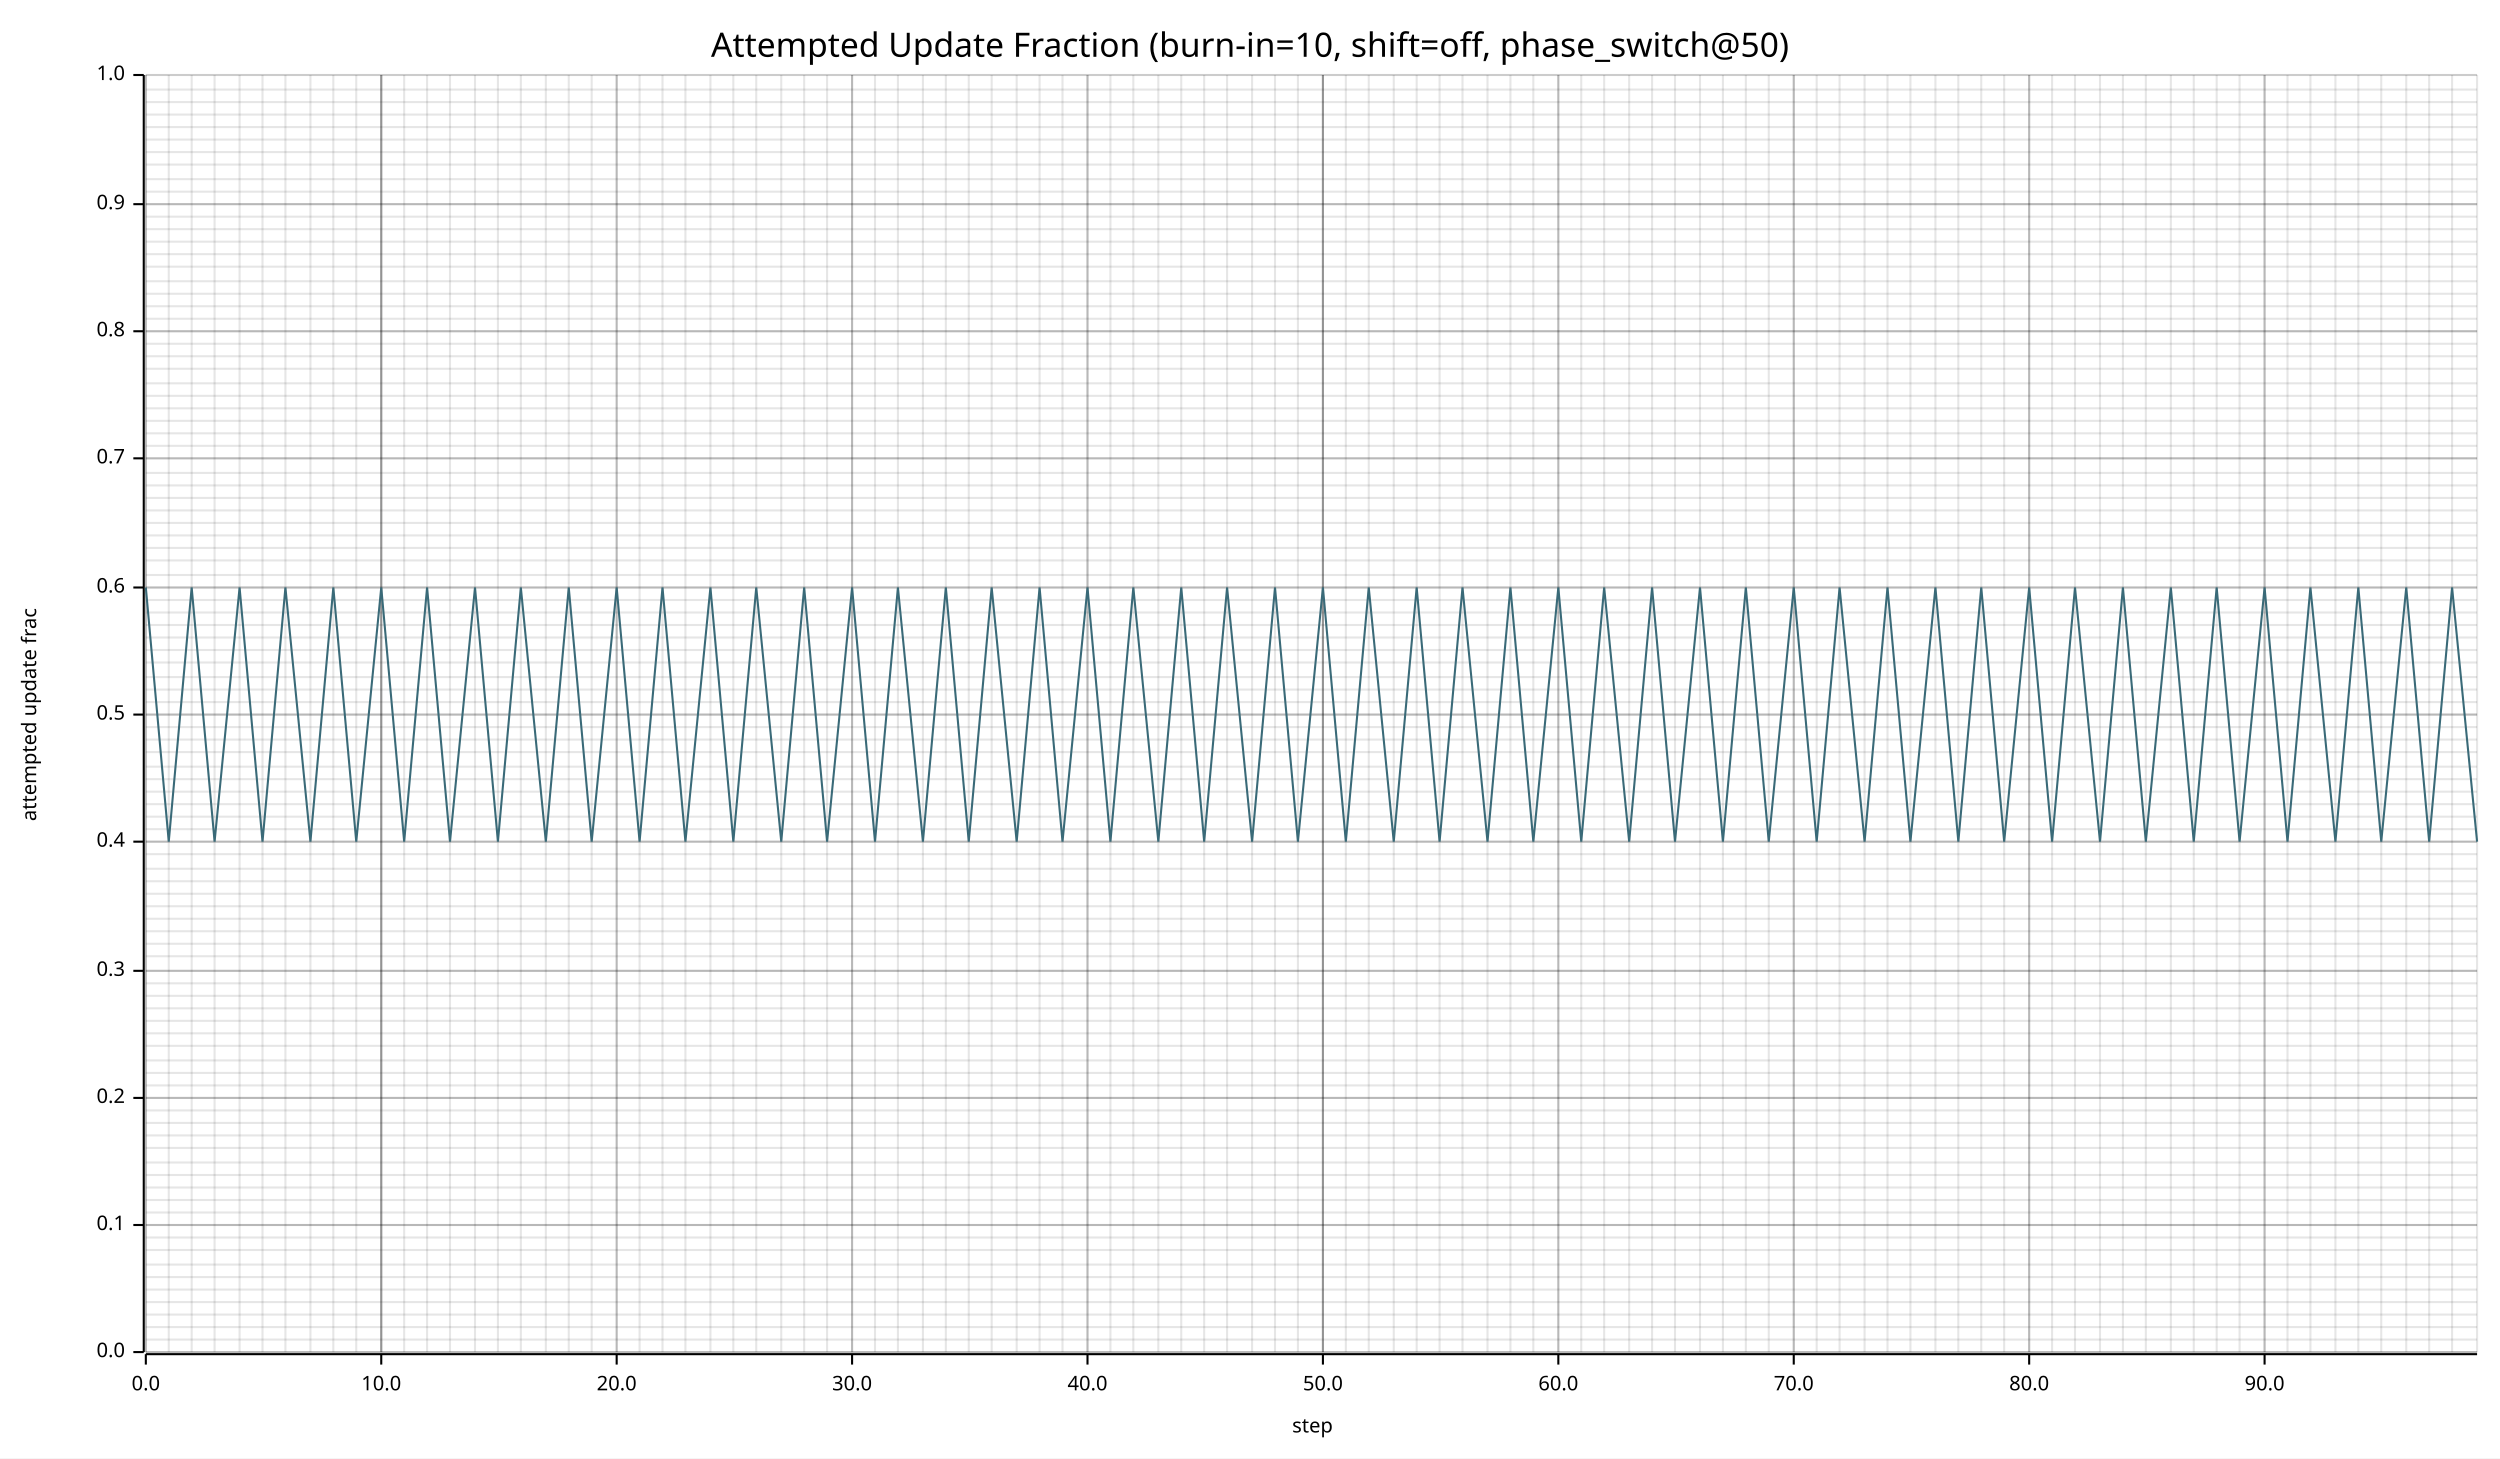
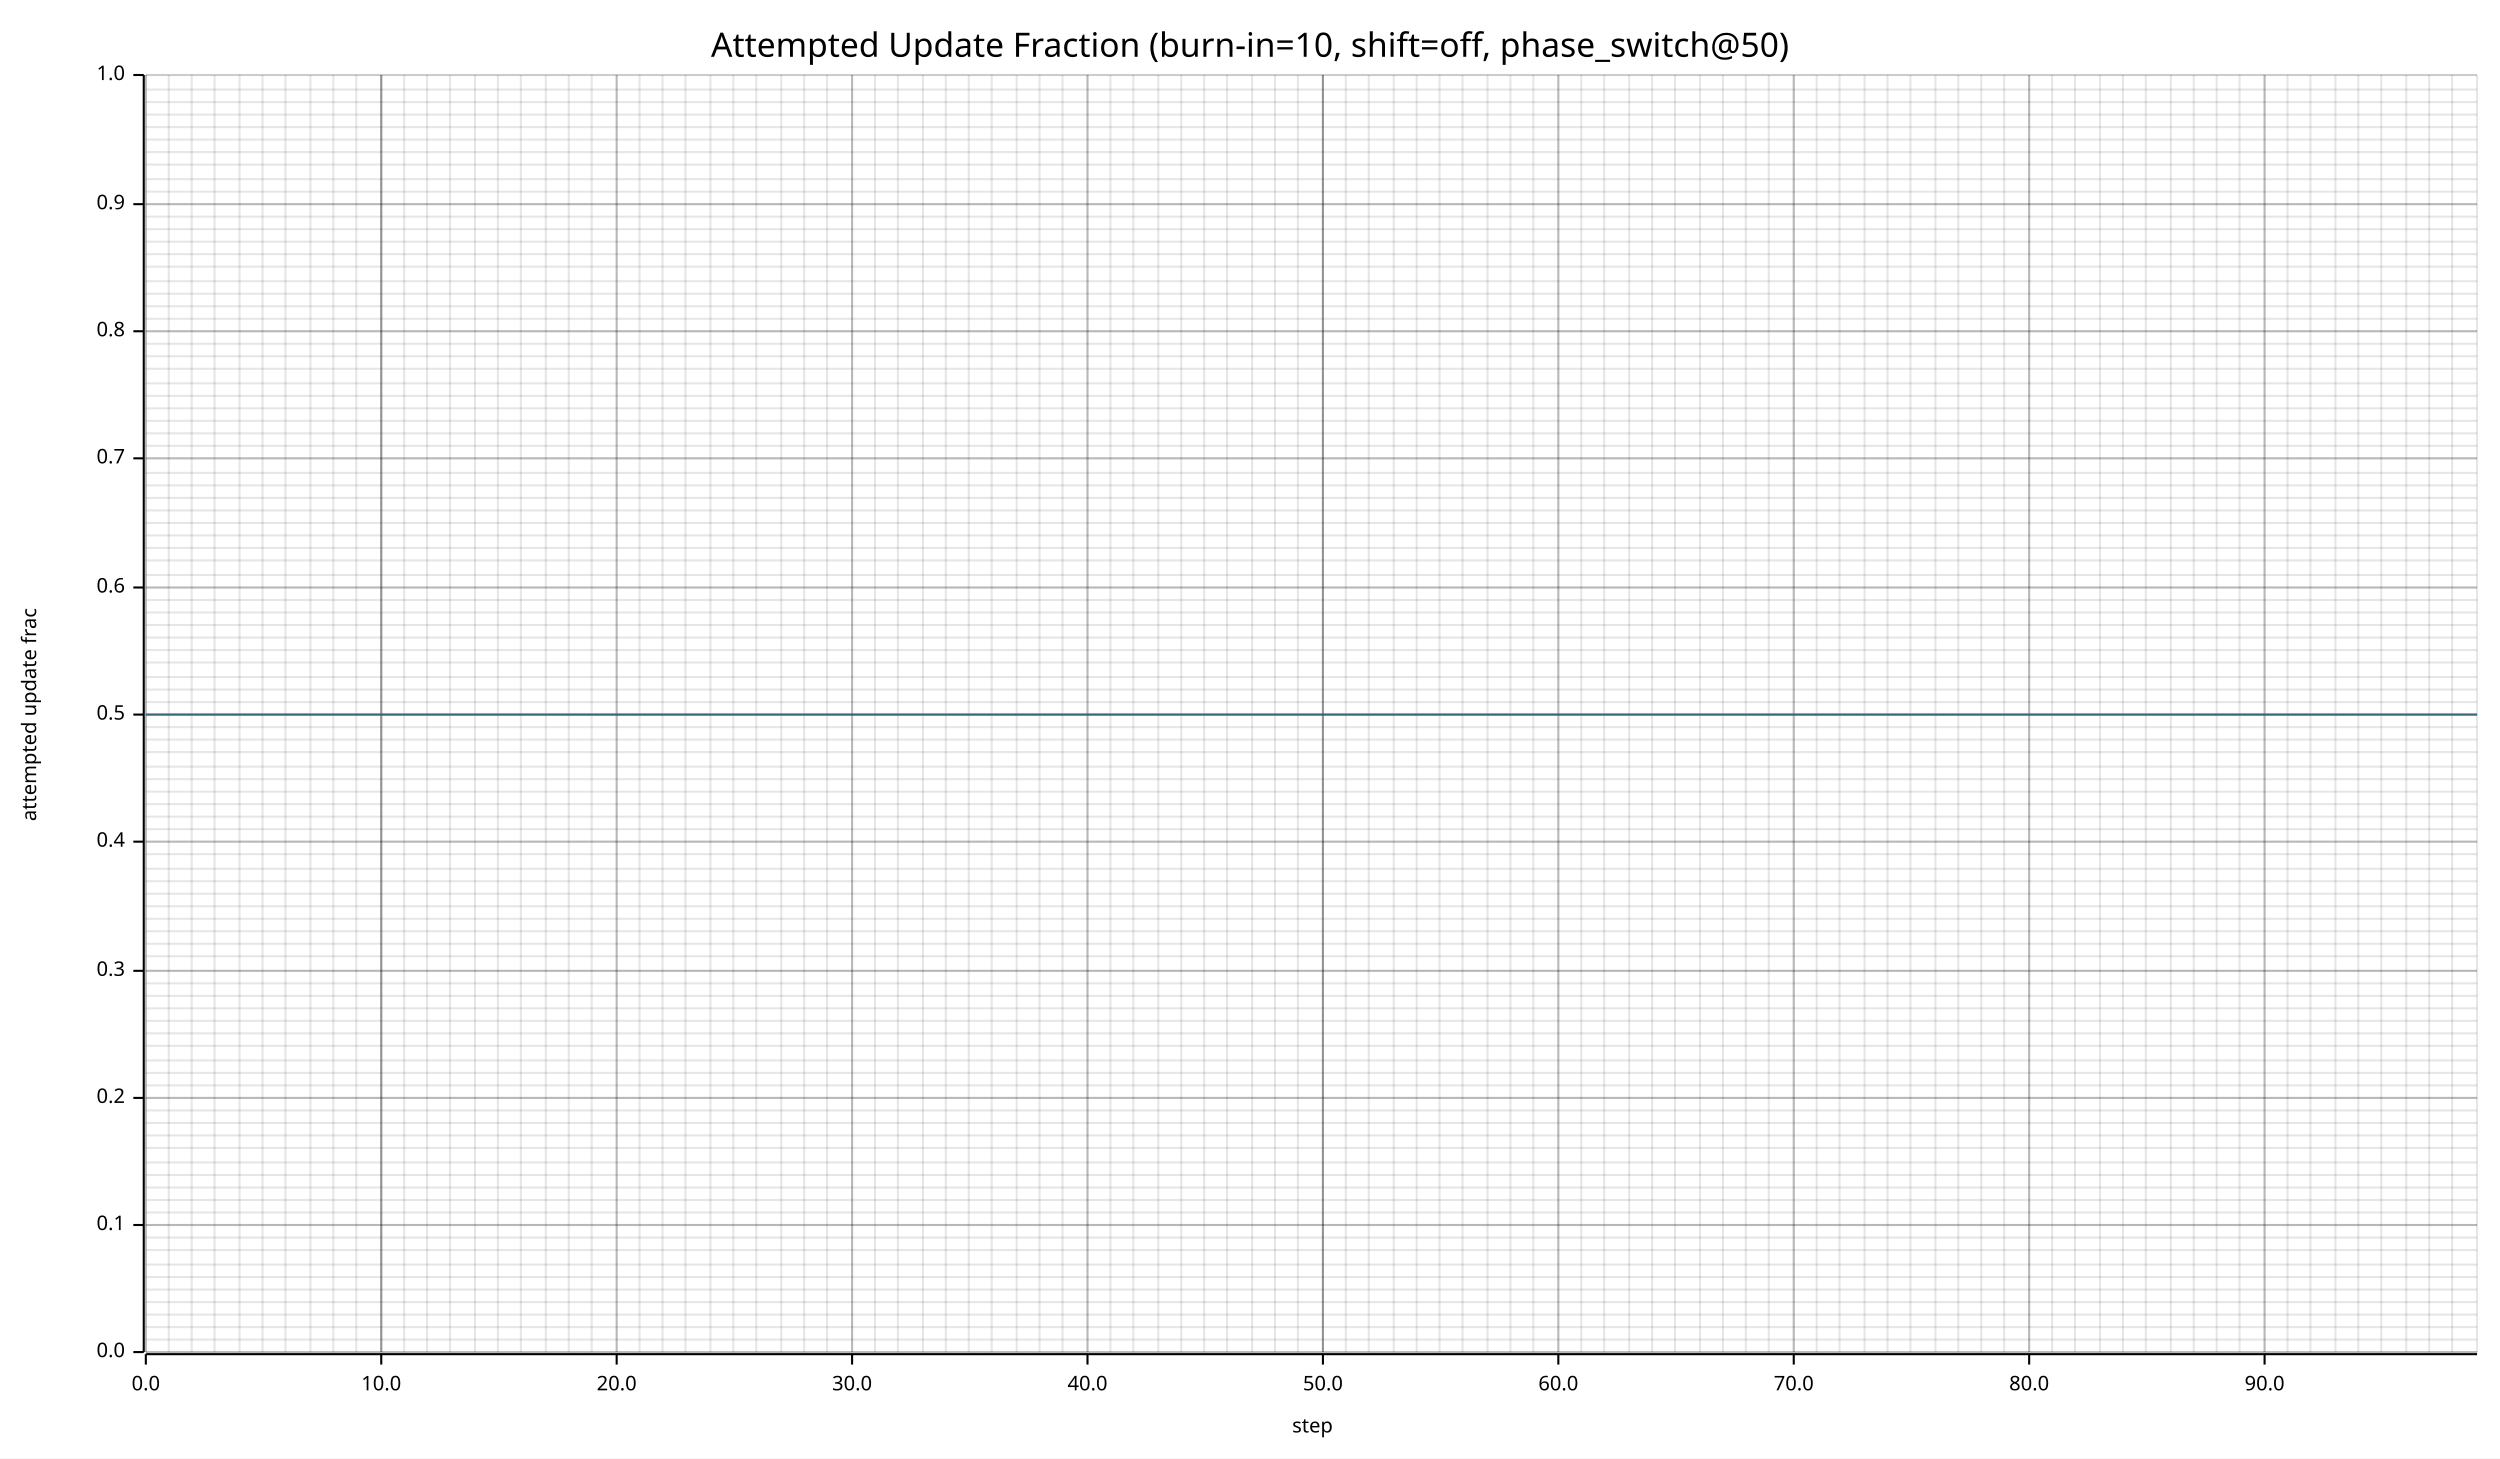
<svg xmlns="http://www.w3.org/2000/svg" width="1200" height="700" viewBox="0 0 1200 700">
  <rect x="0" y="0" width="1200" height="700" opacity="1" fill="#FFFFFF" stroke="none" />
  <text x="600" y="15" dy="0.76em" text-anchor="middle" font-family="sans-serif" font-size="16.129" opacity="1" fill="#000000">
Attempted Update Fraction (burn-in=10, shift=off, phase_switch@50)
</text>
  <line opacity="0.1" stroke="#000000" stroke-width="1" x1="70" y1="649" x2="70" y2="36" />
  <line opacity="0.1" stroke="#000000" stroke-width="1" x1="81" y1="649" x2="81" y2="36" />
  <line opacity="0.1" stroke="#000000" stroke-width="1" x1="92" y1="649" x2="92" y2="36" />
  <line opacity="0.1" stroke="#000000" stroke-width="1" x1="103" y1="649" x2="103" y2="36" />
  <line opacity="0.1" stroke="#000000" stroke-width="1" x1="115" y1="649" x2="115" y2="36" />
  <line opacity="0.1" stroke="#000000" stroke-width="1" x1="126" y1="649" x2="126" y2="36" />
  <line opacity="0.1" stroke="#000000" stroke-width="1" x1="137" y1="649" x2="137" y2="36" />
  <line opacity="0.1" stroke="#000000" stroke-width="1" x1="149" y1="649" x2="149" y2="36" />
  <line opacity="0.1" stroke="#000000" stroke-width="1" x1="160" y1="649" x2="160" y2="36" />
  <line opacity="0.1" stroke="#000000" stroke-width="1" x1="171" y1="649" x2="171" y2="36" />
  <line opacity="0.1" stroke="#000000" stroke-width="1" x1="183" y1="649" x2="183" y2="36" />
  <line opacity="0.1" stroke="#000000" stroke-width="1" x1="194" y1="649" x2="194" y2="36" />
  <line opacity="0.1" stroke="#000000" stroke-width="1" x1="205" y1="649" x2="205" y2="36" />
  <line opacity="0.1" stroke="#000000" stroke-width="1" x1="216" y1="649" x2="216" y2="36" />
  <line opacity="0.1" stroke="#000000" stroke-width="1" x1="228" y1="649" x2="228" y2="36" />
  <line opacity="0.1" stroke="#000000" stroke-width="1" x1="239" y1="649" x2="239" y2="36" />
  <line opacity="0.1" stroke="#000000" stroke-width="1" x1="250" y1="649" x2="250" y2="36" />
  <line opacity="0.1" stroke="#000000" stroke-width="1" x1="262" y1="649" x2="262" y2="36" />
  <line opacity="0.1" stroke="#000000" stroke-width="1" x1="273" y1="649" x2="273" y2="36" />
  <line opacity="0.1" stroke="#000000" stroke-width="1" x1="284" y1="649" x2="284" y2="36" />
  <line opacity="0.1" stroke="#000000" stroke-width="1" x1="296" y1="649" x2="296" y2="36" />
  <line opacity="0.1" stroke="#000000" stroke-width="1" x1="307" y1="649" x2="307" y2="36" />
  <line opacity="0.1" stroke="#000000" stroke-width="1" x1="318" y1="649" x2="318" y2="36" />
  <line opacity="0.1" stroke="#000000" stroke-width="1" x1="329" y1="649" x2="329" y2="36" />
  <line opacity="0.1" stroke="#000000" stroke-width="1" x1="341" y1="649" x2="341" y2="36" />
  <line opacity="0.1" stroke="#000000" stroke-width="1" x1="352" y1="649" x2="352" y2="36" />
  <line opacity="0.1" stroke="#000000" stroke-width="1" x1="363" y1="649" x2="363" y2="36" />
  <line opacity="0.1" stroke="#000000" stroke-width="1" x1="375" y1="649" x2="375" y2="36" />
  <line opacity="0.1" stroke="#000000" stroke-width="1" x1="386" y1="649" x2="386" y2="36" />
  <line opacity="0.1" stroke="#000000" stroke-width="1" x1="397" y1="649" x2="397" y2="36" />
  <line opacity="0.1" stroke="#000000" stroke-width="1" x1="409" y1="649" x2="409" y2="36" />
  <line opacity="0.1" stroke="#000000" stroke-width="1" x1="420" y1="649" x2="420" y2="36" />
  <line opacity="0.1" stroke="#000000" stroke-width="1" x1="431" y1="649" x2="431" y2="36" />
  <line opacity="0.1" stroke="#000000" stroke-width="1" x1="443" y1="649" x2="443" y2="36" />
  <line opacity="0.1" stroke="#000000" stroke-width="1" x1="454" y1="649" x2="454" y2="36" />
  <line opacity="0.1" stroke="#000000" stroke-width="1" x1="465" y1="649" x2="465" y2="36" />
  <line opacity="0.1" stroke="#000000" stroke-width="1" x1="476" y1="649" x2="476" y2="36" />
  <line opacity="0.1" stroke="#000000" stroke-width="1" x1="488" y1="649" x2="488" y2="36" />
  <line opacity="0.1" stroke="#000000" stroke-width="1" x1="499" y1="649" x2="499" y2="36" />
  <line opacity="0.1" stroke="#000000" stroke-width="1" x1="510" y1="649" x2="510" y2="36" />
  <line opacity="0.1" stroke="#000000" stroke-width="1" x1="522" y1="649" x2="522" y2="36" />
  <line opacity="0.1" stroke="#000000" stroke-width="1" x1="533" y1="649" x2="533" y2="36" />
  <line opacity="0.1" stroke="#000000" stroke-width="1" x1="544" y1="649" x2="544" y2="36" />
  <line opacity="0.1" stroke="#000000" stroke-width="1" x1="556" y1="649" x2="556" y2="36" />
  <line opacity="0.1" stroke="#000000" stroke-width="1" x1="567" y1="649" x2="567" y2="36" />
  <line opacity="0.1" stroke="#000000" stroke-width="1" x1="578" y1="649" x2="578" y2="36" />
  <line opacity="0.1" stroke="#000000" stroke-width="1" x1="589" y1="649" x2="589" y2="36" />
  <line opacity="0.1" stroke="#000000" stroke-width="1" x1="601" y1="649" x2="601" y2="36" />
  <line opacity="0.1" stroke="#000000" stroke-width="1" x1="612" y1="649" x2="612" y2="36" />
  <line opacity="0.1" stroke="#000000" stroke-width="1" x1="623" y1="649" x2="623" y2="36" />
  <line opacity="0.1" stroke="#000000" stroke-width="1" x1="635" y1="649" x2="635" y2="36" />
  <line opacity="0.1" stroke="#000000" stroke-width="1" x1="646" y1="649" x2="646" y2="36" />
  <line opacity="0.1" stroke="#000000" stroke-width="1" x1="657" y1="649" x2="657" y2="36" />
  <line opacity="0.1" stroke="#000000" stroke-width="1" x1="669" y1="649" x2="669" y2="36" />
  <line opacity="0.1" stroke="#000000" stroke-width="1" x1="680" y1="649" x2="680" y2="36" />
  <line opacity="0.1" stroke="#000000" stroke-width="1" x1="691" y1="649" x2="691" y2="36" />
  <line opacity="0.1" stroke="#000000" stroke-width="1" x1="702" y1="649" x2="702" y2="36" />
  <line opacity="0.1" stroke="#000000" stroke-width="1" x1="714" y1="649" x2="714" y2="36" />
  <line opacity="0.1" stroke="#000000" stroke-width="1" x1="725" y1="649" x2="725" y2="36" />
  <line opacity="0.1" stroke="#000000" stroke-width="1" x1="736" y1="649" x2="736" y2="36" />
  <line opacity="0.1" stroke="#000000" stroke-width="1" x1="748" y1="649" x2="748" y2="36" />
  <line opacity="0.1" stroke="#000000" stroke-width="1" x1="759" y1="649" x2="759" y2="36" />
  <line opacity="0.1" stroke="#000000" stroke-width="1" x1="770" y1="649" x2="770" y2="36" />
  <line opacity="0.1" stroke="#000000" stroke-width="1" x1="782" y1="649" x2="782" y2="36" />
  <line opacity="0.1" stroke="#000000" stroke-width="1" x1="793" y1="649" x2="793" y2="36" />
  <line opacity="0.1" stroke="#000000" stroke-width="1" x1="804" y1="649" x2="804" y2="36" />
  <line opacity="0.1" stroke="#000000" stroke-width="1" x1="816" y1="649" x2="816" y2="36" />
  <line opacity="0.1" stroke="#000000" stroke-width="1" x1="827" y1="649" x2="827" y2="36" />
  <line opacity="0.1" stroke="#000000" stroke-width="1" x1="838" y1="649" x2="838" y2="36" />
  <line opacity="0.1" stroke="#000000" stroke-width="1" x1="849" y1="649" x2="849" y2="36" />
  <line opacity="0.1" stroke="#000000" stroke-width="1" x1="861" y1="649" x2="861" y2="36" />
  <line opacity="0.1" stroke="#000000" stroke-width="1" x1="872" y1="649" x2="872" y2="36" />
  <line opacity="0.1" stroke="#000000" stroke-width="1" x1="883" y1="649" x2="883" y2="36" />
  <line opacity="0.1" stroke="#000000" stroke-width="1" x1="895" y1="649" x2="895" y2="36" />
  <line opacity="0.1" stroke="#000000" stroke-width="1" x1="906" y1="649" x2="906" y2="36" />
  <line opacity="0.1" stroke="#000000" stroke-width="1" x1="917" y1="649" x2="917" y2="36" />
  <line opacity="0.1" stroke="#000000" stroke-width="1" x1="929" y1="649" x2="929" y2="36" />
  <line opacity="0.1" stroke="#000000" stroke-width="1" x1="940" y1="649" x2="940" y2="36" />
  <line opacity="0.1" stroke="#000000" stroke-width="1" x1="951" y1="649" x2="951" y2="36" />
  <line opacity="0.1" stroke="#000000" stroke-width="1" x1="962" y1="649" x2="962" y2="36" />
  <line opacity="0.1" stroke="#000000" stroke-width="1" x1="974" y1="649" x2="974" y2="36" />
  <line opacity="0.1" stroke="#000000" stroke-width="1" x1="985" y1="649" x2="985" y2="36" />
  <line opacity="0.1" stroke="#000000" stroke-width="1" x1="996" y1="649" x2="996" y2="36" />
  <line opacity="0.1" stroke="#000000" stroke-width="1" x1="1008" y1="649" x2="1008" y2="36" />
  <line opacity="0.1" stroke="#000000" stroke-width="1" x1="1019" y1="649" x2="1019" y2="36" />
  <line opacity="0.1" stroke="#000000" stroke-width="1" x1="1030" y1="649" x2="1030" y2="36" />
  <line opacity="0.1" stroke="#000000" stroke-width="1" x1="1042" y1="649" x2="1042" y2="36" />
  <line opacity="0.1" stroke="#000000" stroke-width="1" x1="1053" y1="649" x2="1053" y2="36" />
  <line opacity="0.1" stroke="#000000" stroke-width="1" x1="1064" y1="649" x2="1064" y2="36" />
  <line opacity="0.1" stroke="#000000" stroke-width="1" x1="1075" y1="649" x2="1075" y2="36" />
  <line opacity="0.1" stroke="#000000" stroke-width="1" x1="1087" y1="649" x2="1087" y2="36" />
  <line opacity="0.1" stroke="#000000" stroke-width="1" x1="1098" y1="649" x2="1098" y2="36" />
  <line opacity="0.1" stroke="#000000" stroke-width="1" x1="1109" y1="649" x2="1109" y2="36" />
  <line opacity="0.1" stroke="#000000" stroke-width="1" x1="1121" y1="649" x2="1121" y2="36" />
  <line opacity="0.1" stroke="#000000" stroke-width="1" x1="1132" y1="649" x2="1132" y2="36" />
  <line opacity="0.1" stroke="#000000" stroke-width="1" x1="1143" y1="649" x2="1143" y2="36" />
  <line opacity="0.1" stroke="#000000" stroke-width="1" x1="1155" y1="649" x2="1155" y2="36" />
  <line opacity="0.1" stroke="#000000" stroke-width="1" x1="1166" y1="649" x2="1166" y2="36" />
  <line opacity="0.1" stroke="#000000" stroke-width="1" x1="1177" y1="649" x2="1177" y2="36" />
  <line opacity="0.1" stroke="#000000" stroke-width="1" x1="1189" y1="649" x2="1189" y2="36" />
  <line opacity="0.1" stroke="#000000" stroke-width="1" x1="70" y1="649" x2="1189" y2="649" />
  <line opacity="0.1" stroke="#000000" stroke-width="1" x1="70" y1="643" x2="1189" y2="643" />
  <line opacity="0.1" stroke="#000000" stroke-width="1" x1="70" y1="637" x2="1189" y2="637" />
  <line opacity="0.1" stroke="#000000" stroke-width="1" x1="70" y1="631" x2="1189" y2="631" />
  <line opacity="0.1" stroke="#000000" stroke-width="1" x1="70" y1="625" x2="1189" y2="625" />
  <line opacity="0.1" stroke="#000000" stroke-width="1" x1="70" y1="619" x2="1189" y2="619" />
  <line opacity="0.1" stroke="#000000" stroke-width="1" x1="70" y1="613" x2="1189" y2="613" />
  <line opacity="0.1" stroke="#000000" stroke-width="1" x1="70" y1="607" x2="1189" y2="607" />
  <line opacity="0.1" stroke="#000000" stroke-width="1" x1="70" y1="600" x2="1189" y2="600" />
  <line opacity="0.1" stroke="#000000" stroke-width="1" x1="70" y1="594" x2="1189" y2="594" />
  <line opacity="0.1" stroke="#000000" stroke-width="1" x1="70" y1="588" x2="1189" y2="588" />
  <line opacity="0.1" stroke="#000000" stroke-width="1" x1="70" y1="582" x2="1189" y2="582" />
  <line opacity="0.1" stroke="#000000" stroke-width="1" x1="70" y1="576" x2="1189" y2="576" />
  <line opacity="0.1" stroke="#000000" stroke-width="1" x1="70" y1="570" x2="1189" y2="570" />
  <line opacity="0.1" stroke="#000000" stroke-width="1" x1="70" y1="564" x2="1189" y2="564" />
  <line opacity="0.1" stroke="#000000" stroke-width="1" x1="70" y1="558" x2="1189" y2="558" />
  <line opacity="0.1" stroke="#000000" stroke-width="1" x1="70" y1="551" x2="1189" y2="551" />
  <line opacity="0.1" stroke="#000000" stroke-width="1" x1="70" y1="545" x2="1189" y2="545" />
  <line opacity="0.1" stroke="#000000" stroke-width="1" x1="70" y1="539" x2="1189" y2="539" />
  <line opacity="0.1" stroke="#000000" stroke-width="1" x1="70" y1="533" x2="1189" y2="533" />
  <line opacity="0.1" stroke="#000000" stroke-width="1" x1="70" y1="527" x2="1189" y2="527" />
  <line opacity="0.1" stroke="#000000" stroke-width="1" x1="70" y1="521" x2="1189" y2="521" />
  <line opacity="0.1" stroke="#000000" stroke-width="1" x1="70" y1="515" x2="1189" y2="515" />
  <line opacity="0.1" stroke="#000000" stroke-width="1" x1="70" y1="509" x2="1189" y2="509" />
  <line opacity="0.1" stroke="#000000" stroke-width="1" x1="70" y1="502" x2="1189" y2="502" />
  <line opacity="0.1" stroke="#000000" stroke-width="1" x1="70" y1="496" x2="1189" y2="496" />
  <line opacity="0.1" stroke="#000000" stroke-width="1" x1="70" y1="490" x2="1189" y2="490" />
  <line opacity="0.1" stroke="#000000" stroke-width="1" x1="70" y1="484" x2="1189" y2="484" />
  <line opacity="0.1" stroke="#000000" stroke-width="1" x1="70" y1="478" x2="1189" y2="478" />
  <line opacity="0.1" stroke="#000000" stroke-width="1" x1="70" y1="472" x2="1189" y2="472" />
  <line opacity="0.1" stroke="#000000" stroke-width="1" x1="70" y1="466" x2="1189" y2="466" />
  <line opacity="0.1" stroke="#000000" stroke-width="1" x1="70" y1="459" x2="1189" y2="459" />
  <line opacity="0.1" stroke="#000000" stroke-width="1" x1="70" y1="453" x2="1189" y2="453" />
  <line opacity="0.1" stroke="#000000" stroke-width="1" x1="70" y1="447" x2="1189" y2="447" />
  <line opacity="0.1" stroke="#000000" stroke-width="1" x1="70" y1="441" x2="1189" y2="441" />
  <line opacity="0.1" stroke="#000000" stroke-width="1" x1="70" y1="435" x2="1189" y2="435" />
  <line opacity="0.1" stroke="#000000" stroke-width="1" x1="70" y1="429" x2="1189" y2="429" />
  <line opacity="0.1" stroke="#000000" stroke-width="1" x1="70" y1="423" x2="1189" y2="423" />
  <line opacity="0.1" stroke="#000000" stroke-width="1" x1="70" y1="417" x2="1189" y2="417" />
  <line opacity="0.1" stroke="#000000" stroke-width="1" x1="70" y1="410" x2="1189" y2="410" />
  <line opacity="0.1" stroke="#000000" stroke-width="1" x1="70" y1="404" x2="1189" y2="404" />
  <line opacity="0.1" stroke="#000000" stroke-width="1" x1="70" y1="398" x2="1189" y2="398" />
  <line opacity="0.1" stroke="#000000" stroke-width="1" x1="70" y1="392" x2="1189" y2="392" />
  <line opacity="0.1" stroke="#000000" stroke-width="1" x1="70" y1="386" x2="1189" y2="386" />
  <line opacity="0.1" stroke="#000000" stroke-width="1" x1="70" y1="380" x2="1189" y2="380" />
  <line opacity="0.1" stroke="#000000" stroke-width="1" x1="70" y1="374" x2="1189" y2="374" />
  <line opacity="0.1" stroke="#000000" stroke-width="1" x1="70" y1="368" x2="1189" y2="368" />
  <line opacity="0.1" stroke="#000000" stroke-width="1" x1="70" y1="361" x2="1189" y2="361" />
  <line opacity="0.1" stroke="#000000" stroke-width="1" x1="70" y1="355" x2="1189" y2="355" />
  <line opacity="0.1" stroke="#000000" stroke-width="1" x1="70" y1="349" x2="1189" y2="349" />
  <line opacity="0.1" stroke="#000000" stroke-width="1" x1="70" y1="343" x2="1189" y2="343" />
  <line opacity="0.1" stroke="#000000" stroke-width="1" x1="70" y1="337" x2="1189" y2="337" />
  <line opacity="0.1" stroke="#000000" stroke-width="1" x1="70" y1="331" x2="1189" y2="331" />
  <line opacity="0.1" stroke="#000000" stroke-width="1" x1="70" y1="325" x2="1189" y2="325" />
  <line opacity="0.1" stroke="#000000" stroke-width="1" x1="70" y1="318" x2="1189" y2="318" />
  <line opacity="0.1" stroke="#000000" stroke-width="1" x1="70" y1="312" x2="1189" y2="312" />
  <line opacity="0.1" stroke="#000000" stroke-width="1" x1="70" y1="306" x2="1189" y2="306" />
  <line opacity="0.1" stroke="#000000" stroke-width="1" x1="70" y1="300" x2="1189" y2="300" />
  <line opacity="0.1" stroke="#000000" stroke-width="1" x1="70" y1="294" x2="1189" y2="294" />
  <line opacity="0.1" stroke="#000000" stroke-width="1" x1="70" y1="288" x2="1189" y2="288" />
  <line opacity="0.1" stroke="#000000" stroke-width="1" x1="70" y1="282" x2="1189" y2="282" />
  <line opacity="0.1" stroke="#000000" stroke-width="1" x1="70" y1="276" x2="1189" y2="276" />
  <line opacity="0.1" stroke="#000000" stroke-width="1" x1="70" y1="269" x2="1189" y2="269" />
  <line opacity="0.1" stroke="#000000" stroke-width="1" x1="70" y1="263" x2="1189" y2="263" />
  <line opacity="0.1" stroke="#000000" stroke-width="1" x1="70" y1="257" x2="1189" y2="257" />
  <line opacity="0.1" stroke="#000000" stroke-width="1" x1="70" y1="251" x2="1189" y2="251" />
  <line opacity="0.1" stroke="#000000" stroke-width="1" x1="70" y1="245" x2="1189" y2="245" />
  <line opacity="0.1" stroke="#000000" stroke-width="1" x1="70" y1="239" x2="1189" y2="239" />
  <line opacity="0.1" stroke="#000000" stroke-width="1" x1="70" y1="233" x2="1189" y2="233" />
  <line opacity="0.1" stroke="#000000" stroke-width="1" x1="70" y1="227" x2="1189" y2="227" />
  <line opacity="0.1" stroke="#000000" stroke-width="1" x1="70" y1="220" x2="1189" y2="220" />
  <line opacity="0.1" stroke="#000000" stroke-width="1" x1="70" y1="214" x2="1189" y2="214" />
  <line opacity="0.1" stroke="#000000" stroke-width="1" x1="70" y1="208" x2="1189" y2="208" />
  <line opacity="0.1" stroke="#000000" stroke-width="1" x1="70" y1="202" x2="1189" y2="202" />
  <line opacity="0.1" stroke="#000000" stroke-width="1" x1="70" y1="196" x2="1189" y2="196" />
  <line opacity="0.1" stroke="#000000" stroke-width="1" x1="70" y1="190" x2="1189" y2="190" />
  <line opacity="0.1" stroke="#000000" stroke-width="1" x1="70" y1="184" x2="1189" y2="184" />
  <line opacity="0.1" stroke="#000000" stroke-width="1" x1="70" y1="177" x2="1189" y2="177" />
  <line opacity="0.1" stroke="#000000" stroke-width="1" x1="70" y1="171" x2="1189" y2="171" />
  <line opacity="0.1" stroke="#000000" stroke-width="1" x1="70" y1="165" x2="1189" y2="165" />
  <line opacity="0.1" stroke="#000000" stroke-width="1" x1="70" y1="159" x2="1189" y2="159" />
  <line opacity="0.1" stroke="#000000" stroke-width="1" x1="70" y1="153" x2="1189" y2="153" />
  <line opacity="0.1" stroke="#000000" stroke-width="1" x1="70" y1="147" x2="1189" y2="147" />
  <line opacity="0.1" stroke="#000000" stroke-width="1" x1="70" y1="141" x2="1189" y2="141" />
  <line opacity="0.1" stroke="#000000" stroke-width="1" x1="70" y1="135" x2="1189" y2="135" />
  <line opacity="0.1" stroke="#000000" stroke-width="1" x1="70" y1="128" x2="1189" y2="128" />
  <line opacity="0.1" stroke="#000000" stroke-width="1" x1="70" y1="122" x2="1189" y2="122" />
  <line opacity="0.1" stroke="#000000" stroke-width="1" x1="70" y1="116" x2="1189" y2="116" />
  <line opacity="0.1" stroke="#000000" stroke-width="1" x1="70" y1="110" x2="1189" y2="110" />
  <line opacity="0.1" stroke="#000000" stroke-width="1" x1="70" y1="104" x2="1189" y2="104" />
  <line opacity="0.1" stroke="#000000" stroke-width="1" x1="70" y1="98" x2="1189" y2="98" />
  <line opacity="0.1" stroke="#000000" stroke-width="1" x1="70" y1="92" x2="1189" y2="92" />
  <line opacity="0.1" stroke="#000000" stroke-width="1" x1="70" y1="86" x2="1189" y2="86" />
  <line opacity="0.1" stroke="#000000" stroke-width="1" x1="70" y1="79" x2="1189" y2="79" />
  <line opacity="0.1" stroke="#000000" stroke-width="1" x1="70" y1="73" x2="1189" y2="73" />
  <line opacity="0.1" stroke="#000000" stroke-width="1" x1="70" y1="67" x2="1189" y2="67" />
  <line opacity="0.1" stroke="#000000" stroke-width="1" x1="70" y1="61" x2="1189" y2="61" />
  <line opacity="0.1" stroke="#000000" stroke-width="1" x1="70" y1="55" x2="1189" y2="55" />
  <line opacity="0.1" stroke="#000000" stroke-width="1" x1="70" y1="49" x2="1189" y2="49" />
  <line opacity="0.1" stroke="#000000" stroke-width="1" x1="70" y1="43" x2="1189" y2="43" />
  <text x="10" y="343" dy="0.76em" text-anchor="middle" font-family="sans-serif" font-size="9.677" opacity="1" fill="#000000" transform="rotate(270, 10, 343)">
attempted update frac
</text>
  <text x="630" y="690" dy="-0.5ex" text-anchor="middle" font-family="sans-serif" font-size="9.677" opacity="1" fill="#000000">
step
</text>
  <line opacity="0.2" stroke="#000000" stroke-width="1" x1="70" y1="649" x2="70" y2="36" />
  <line opacity="0.2" stroke="#000000" stroke-width="1" x1="183" y1="649" x2="183" y2="36" />
  <line opacity="0.2" stroke="#000000" stroke-width="1" x1="296" y1="649" x2="296" y2="36" />
  <line opacity="0.2" stroke="#000000" stroke-width="1" x1="409" y1="649" x2="409" y2="36" />
  <line opacity="0.2" stroke="#000000" stroke-width="1" x1="522" y1="649" x2="522" y2="36" />
  <line opacity="0.2" stroke="#000000" stroke-width="1" x1="635" y1="649" x2="635" y2="36" />
  <line opacity="0.2" stroke="#000000" stroke-width="1" x1="748" y1="649" x2="748" y2="36" />
  <line opacity="0.2" stroke="#000000" stroke-width="1" x1="861" y1="649" x2="861" y2="36" />
  <line opacity="0.2" stroke="#000000" stroke-width="1" x1="974" y1="649" x2="974" y2="36" />
  <line opacity="0.2" stroke="#000000" stroke-width="1" x1="1087" y1="649" x2="1087" y2="36" />
  <line opacity="0.2" stroke="#000000" stroke-width="1" x1="70" y1="649" x2="1189" y2="649" />
  <line opacity="0.2" stroke="#000000" stroke-width="1" x1="70" y1="588" x2="1189" y2="588" />
  <line opacity="0.2" stroke="#000000" stroke-width="1" x1="70" y1="527" x2="1189" y2="527" />
  <line opacity="0.2" stroke="#000000" stroke-width="1" x1="70" y1="466" x2="1189" y2="466" />
  <line opacity="0.2" stroke="#000000" stroke-width="1" x1="70" y1="404" x2="1189" y2="404" />
  <line opacity="0.2" stroke="#000000" stroke-width="1" x1="70" y1="343" x2="1189" y2="343" />
  <line opacity="0.2" stroke="#000000" stroke-width="1" x1="70" y1="282" x2="1189" y2="282" />
  <line opacity="0.2" stroke="#000000" stroke-width="1" x1="70" y1="220" x2="1189" y2="220" />
  <line opacity="0.2" stroke="#000000" stroke-width="1" x1="70" y1="159" x2="1189" y2="159" />
  <line opacity="0.2" stroke="#000000" stroke-width="1" x1="70" y1="98" x2="1189" y2="98" />
  <line opacity="0.2" stroke="#000000" stroke-width="1" x1="70" y1="36" x2="1189" y2="36" />
  <polyline fill="none" opacity="1" stroke="#000000" stroke-width="1" points="69,36 69,649 " />
  <text x="60" y="649" dy="0.5ex" text-anchor="end" font-family="sans-serif" font-size="9.677" opacity="1" fill="#000000">
0.0
</text>
  <polyline fill="none" opacity="1" stroke="#000000" stroke-width="1" points="64,649 69,649 " />
  <text x="60" y="588" dy="0.5ex" text-anchor="end" font-family="sans-serif" font-size="9.677" opacity="1" fill="#000000">
0.1
</text>
  <polyline fill="none" opacity="1" stroke="#000000" stroke-width="1" points="64,588 69,588 " />
  <text x="60" y="527" dy="0.5ex" text-anchor="end" font-family="sans-serif" font-size="9.677" opacity="1" fill="#000000">
0.2
</text>
  <polyline fill="none" opacity="1" stroke="#000000" stroke-width="1" points="64,527 69,527 " />
  <text x="60" y="466" dy="0.5ex" text-anchor="end" font-family="sans-serif" font-size="9.677" opacity="1" fill="#000000">
0.3
</text>
  <polyline fill="none" opacity="1" stroke="#000000" stroke-width="1" points="64,466 69,466 " />
  <text x="60" y="404" dy="0.5ex" text-anchor="end" font-family="sans-serif" font-size="9.677" opacity="1" fill="#000000">
0.4
</text>
  <polyline fill="none" opacity="1" stroke="#000000" stroke-width="1" points="64,404 69,404 " />
  <text x="60" y="343" dy="0.5ex" text-anchor="end" font-family="sans-serif" font-size="9.677" opacity="1" fill="#000000">
0.5
</text>
  <polyline fill="none" opacity="1" stroke="#000000" stroke-width="1" points="64,343 69,343 " />
  <text x="60" y="282" dy="0.5ex" text-anchor="end" font-family="sans-serif" font-size="9.677" opacity="1" fill="#000000">
0.6
</text>
  <polyline fill="none" opacity="1" stroke="#000000" stroke-width="1" points="64,282 69,282 " />
  <text x="60" y="220" dy="0.5ex" text-anchor="end" font-family="sans-serif" font-size="9.677" opacity="1" fill="#000000">
0.7
</text>
  <polyline fill="none" opacity="1" stroke="#000000" stroke-width="1" points="64,220 69,220 " />
  <text x="60" y="159" dy="0.5ex" text-anchor="end" font-family="sans-serif" font-size="9.677" opacity="1" fill="#000000">
0.8
</text>
  <polyline fill="none" opacity="1" stroke="#000000" stroke-width="1" points="64,159 69,159 " />
  <text x="60" y="98" dy="0.5ex" text-anchor="end" font-family="sans-serif" font-size="9.677" opacity="1" fill="#000000">
0.9
</text>
  <polyline fill="none" opacity="1" stroke="#000000" stroke-width="1" points="64,98 69,98 " />
  <text x="60" y="36" dy="0.5ex" text-anchor="end" font-family="sans-serif" font-size="9.677" opacity="1" fill="#000000">
1.0
</text>
  <polyline fill="none" opacity="1" stroke="#000000" stroke-width="1" points="64,36 69,36 " />
  <polyline fill="none" opacity="1" stroke="#000000" stroke-width="1" points="70,650 1189,650 " />
  <text x="70" y="660" dy="0.76em" text-anchor="middle" font-family="sans-serif" font-size="9.677" opacity="1" fill="#000000">
0.0
</text>
  <polyline fill="none" opacity="1" stroke="#000000" stroke-width="1" points="70,650 70,655 " />
  <text x="183" y="660" dy="0.76em" text-anchor="middle" font-family="sans-serif" font-size="9.677" opacity="1" fill="#000000">
10.0
</text>
  <polyline fill="none" opacity="1" stroke="#000000" stroke-width="1" points="183,650 183,655 " />
  <text x="296" y="660" dy="0.76em" text-anchor="middle" font-family="sans-serif" font-size="9.677" opacity="1" fill="#000000">
20.0
</text>
  <polyline fill="none" opacity="1" stroke="#000000" stroke-width="1" points="296,650 296,655 " />
  <text x="409" y="660" dy="0.76em" text-anchor="middle" font-family="sans-serif" font-size="9.677" opacity="1" fill="#000000">
30.0
</text>
  <polyline fill="none" opacity="1" stroke="#000000" stroke-width="1" points="409,650 409,655 " />
  <text x="522" y="660" dy="0.76em" text-anchor="middle" font-family="sans-serif" font-size="9.677" opacity="1" fill="#000000">
40.0
</text>
  <polyline fill="none" opacity="1" stroke="#000000" stroke-width="1" points="522,650 522,655 " />
  <text x="635" y="660" dy="0.76em" text-anchor="middle" font-family="sans-serif" font-size="9.677" opacity="1" fill="#000000">
50.0
</text>
  <polyline fill="none" opacity="1" stroke="#000000" stroke-width="1" points="635,650 635,655 " />
  <text x="748" y="660" dy="0.76em" text-anchor="middle" font-family="sans-serif" font-size="9.677" opacity="1" fill="#000000">
60.0
</text>
  <polyline fill="none" opacity="1" stroke="#000000" stroke-width="1" points="748,650 748,655 " />
  <text x="861" y="660" dy="0.76em" text-anchor="middle" font-family="sans-serif" font-size="9.677" opacity="1" fill="#000000">
70.0
</text>
  <polyline fill="none" opacity="1" stroke="#000000" stroke-width="1" points="861,650 861,655 " />
  <text x="974" y="660" dy="0.76em" text-anchor="middle" font-family="sans-serif" font-size="9.677" opacity="1" fill="#000000">
80.0
</text>
  <polyline fill="none" opacity="1" stroke="#000000" stroke-width="1" points="974,650 974,655 " />
  <text x="1087" y="660" dy="0.76em" text-anchor="middle" font-family="sans-serif" font-size="9.677" opacity="1" fill="#000000">
90.0
</text>
  <polyline fill="none" opacity="1" stroke="#000000" stroke-width="1" points="1087,650 1087,655 " />
  <polyline fill="none" opacity="0.2" stroke="#000000" stroke-width="1" points="183,649 183,36 " />
  <polyline fill="none" opacity="0.2" stroke="#000000" stroke-width="1" points="635,649 635,36 " />
-   <polyline fill="none" opacity="1" stroke="#3A6A78" stroke-width="1" points="70,282 81,404 92,282 103,404 115,282 126,404 137,282 149,404 160,282 171,404 183,282 194,404 205,282 216,404 228,282 239,404 250,282 262,404 273,282 284,404 296,282 307,404 318,282 329,404 341,282 352,404 363,282 375,404 386,282 397,404 409,282 420,404 431,282 443,404 454,282 465,404 476,282 488,404 499,282 510,404 522,282 533,404 544,282 556,404 567,282 578,404 589,282 601,404 612,282 623,404 635,282 646,404 657,282 669,404 680,282 691,404 702,282 714,404 725,282 736,404 748,282 759,404 770,282 782,404 793,282 804,404 816,282 827,404 838,282 849,404 861,282 872,404 883,282 895,404 906,282 917,404 929,282 940,404 951,282 962,404 974,282 985,404 996,282 1008,404 1019,282 1030,404 1042,282 1053,404 1064,282 1075,404 1087,282 1098,404 1109,282 1121,404 1132,282 1143,404 1155,282 1166,404 1177,282 1189,404 " />
+   <polyline fill="none" opacity="1" stroke="#3A6A78" stroke-width="1" points="70,343 81,343 92,343 103,343 115,343 126,343 137,343 149,343 160,343 171,343 183,343 194,343 205,343 216,343 228,343 239,343 250,343 262,343 273,343 284,343 296,343 307,343 318,343 329,343 341,343 352,343 363,343 375,343 386,343 397,343 409,343 420,343 431,343 443,343 454,343 465,343 476,343 488,343 499,343 510,343 522,343 533,343 544,343 556,343 567,343 578,343 589,343 601,343 612,343 623,343 635,343 646,343 657,343 669,343 680,343 691,343 702,343 714,343 725,343 736,343 748,343 759,343 770,343 782,343 793,343 804,343 816,343 827,343 838,343 849,343 861,343 872,343 883,343 895,343 906,343 917,343 929,343 940,343 951,343 962,343 974,343 985,343 996,343 1008,343 1019,343 1030,343 1042,343 1053,343 1064,343 1075,343 1087,343 1098,343 1109,343 1121,343 1132,343 1143,343 1155,343 1166,343 1177,343 1189,343 " />
</svg>
